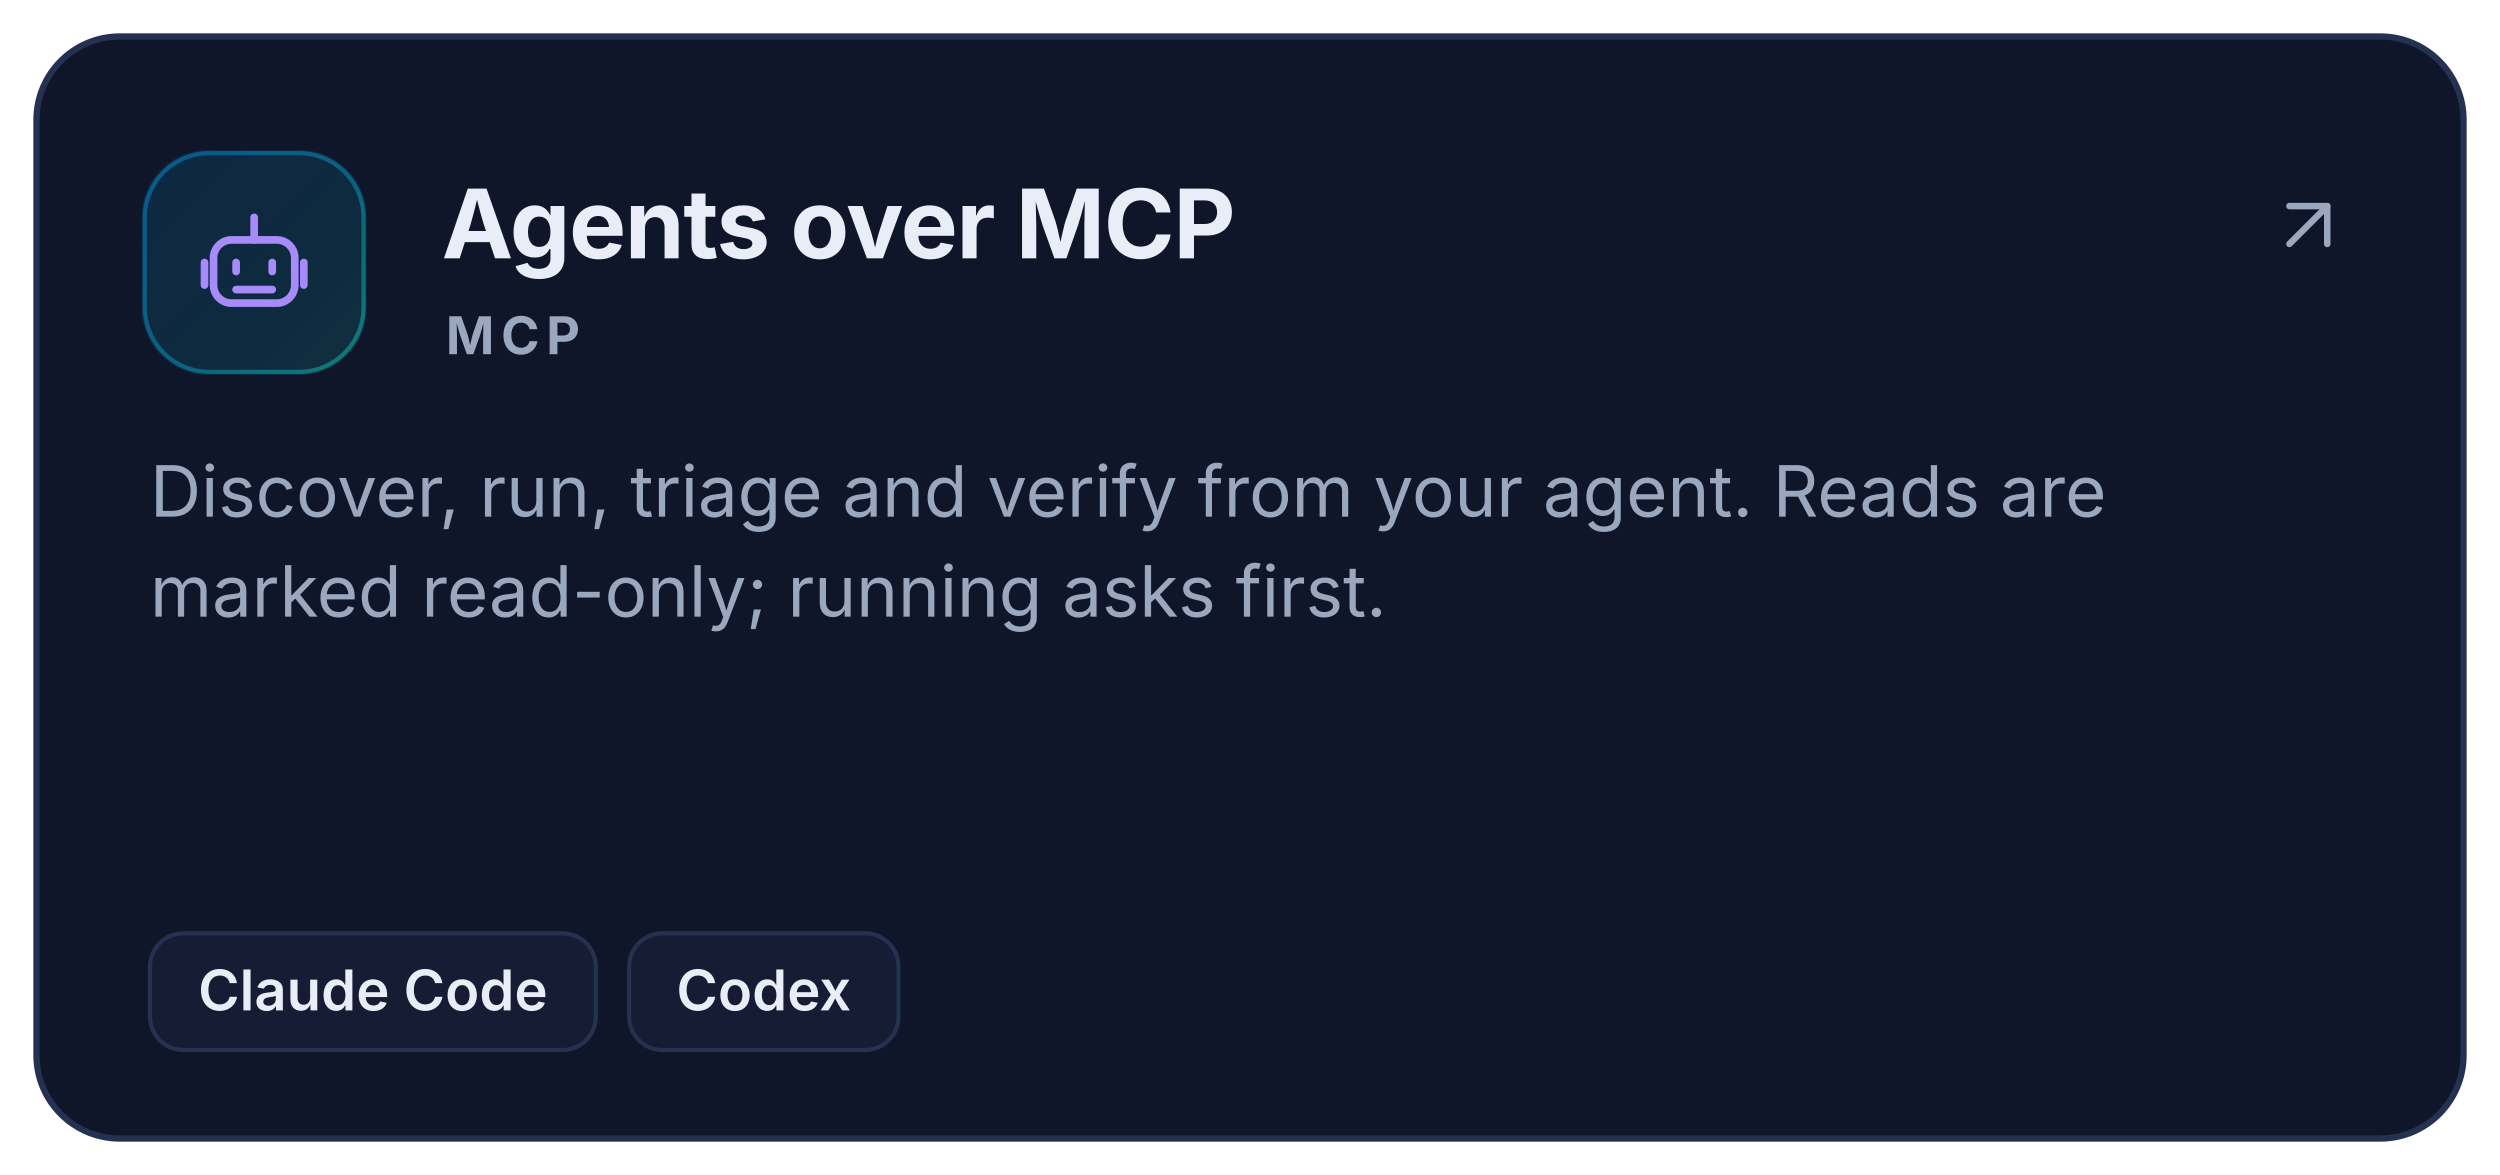
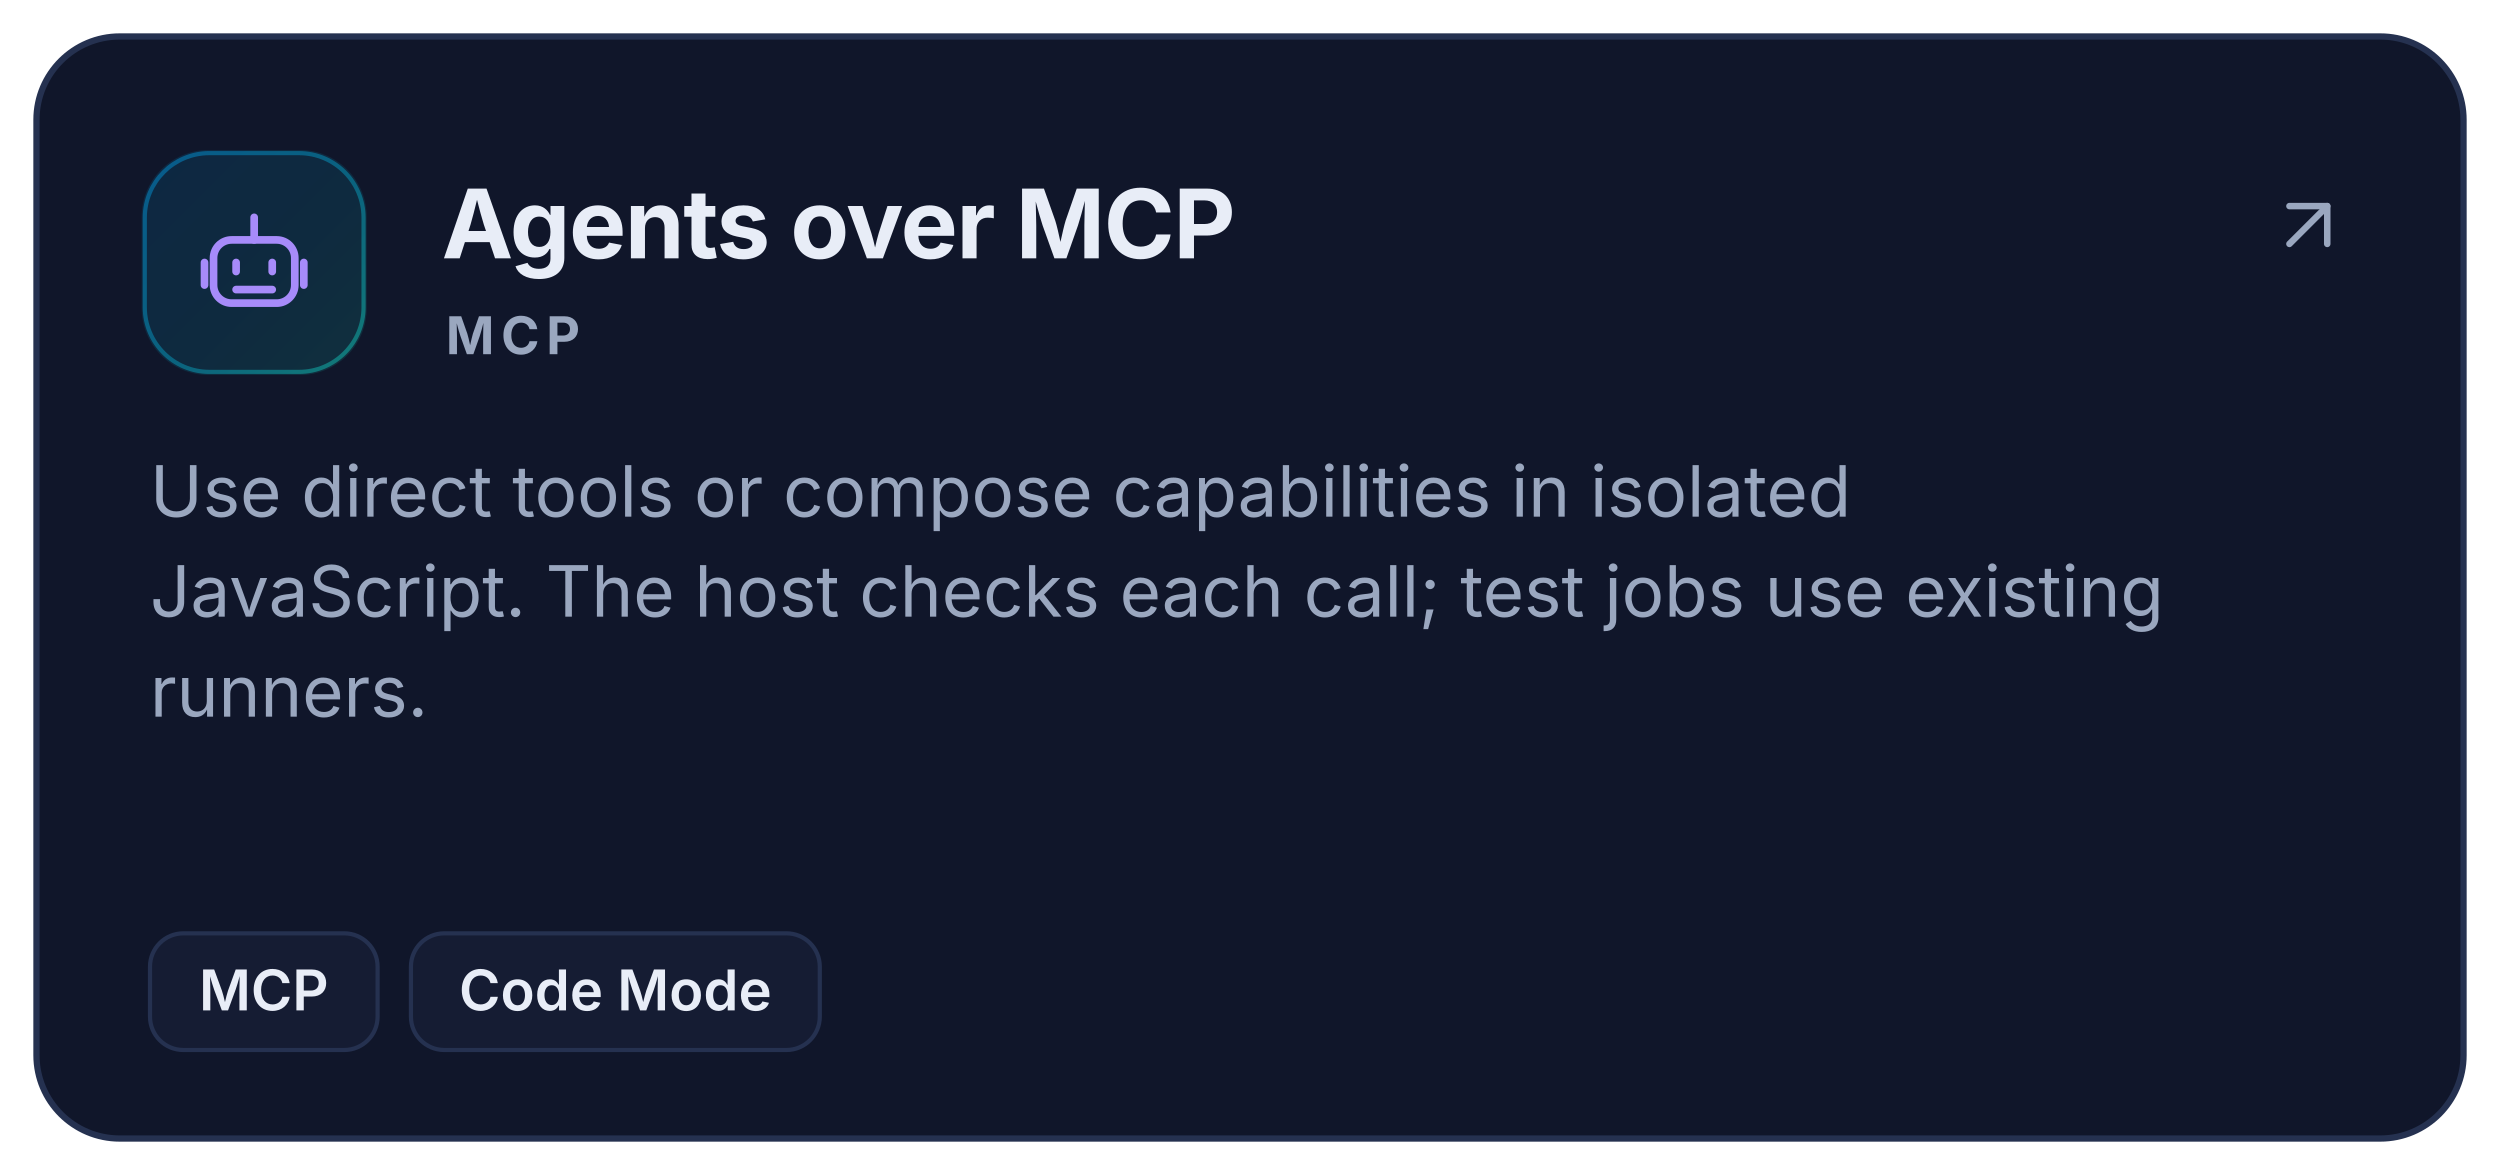
- <svg xmlns="http://www.w3.org/2000/svg" width="600" height="282" viewBox="0 0 600 282" role="img" aria-label="Agents over MCP: Discover, run, triage and verify from your agent. Reads are marked read-only; running asks first." data-readme-component="card">
+ <svg xmlns="http://www.w3.org/2000/svg" width="600" height="282" viewBox="0 0 600 282" role="img" aria-label="Agents over MCP: Use direct tools or compose capabilities in isolated JavaScript. The host checks each call; test jobs use existing runners." data-readme-component="card">
  <defs>
    <linearGradient id="kb" x2="1" y2="0">
      <stop stop-color="#0284c7" />
      <stop offset=".55" stop-color="#0891b2" />
      <stop offset="1" stop-color="#14b8a6" />
    </linearGradient>
    <linearGradient id="kbd" x2="1" y2="1">
      <stop stop-color="#0284c7" />
      <stop offset=".55" stop-color="#0891b2" />
      <stop offset="1" stop-color="#14b8a6" />
    </linearGradient>
  </defs>
  <style>text{font-family:'Segoe UI',-apple-system,BlinkMacSystemFont,'Helvetica Neue',Inter,Arial,sans-serif}.live{animation:live 2.4s ease-in-out infinite}@keyframes live{0%,100%{opacity:1}50%{opacity:.25}}@media (prefers-reduced-motion:reduce){*{animation:none!important}}</style>
  <g transform="translate(8 8)">
    <rect x=".75" y=".75" width="582.5" height="264.5" rx="20" fill="#10162a" stroke="#253150" stroke-width="1.5" />
    <path d="M28 .75h150" stroke="url(#kb)" stroke-width="3" stroke-linecap="round" />
    <rect x="26" y="28" width="54" height="54" rx="16" fill="url(#kbd)" opacity=".16" />
    <rect x="26.75" y="28.75" width="52.5" height="52.5" rx="15.5" fill="none" stroke="url(#kbd)" stroke-opacity=".55" />
    <g transform="translate(40 42) scale(1.08333)" fill="none" stroke="#a78bfa" stroke-width="1.7" stroke-linecap="round" stroke-linejoin="round">
      <rect x="3" y="7" width="18" height="14" rx="4" />
      <path d="M12 2v5M8 12v2m8-2v2m-8 4h8M1 12v5m22-5v5" />
    </g>
    <text x="98" y="54" font-size="23" font-weight="750" fill="#e8edf7" text-anchor="start" letter-spacing="-.3">Agents over MCP</text>
    <text x="99" y="77" font-size="12.5" font-weight="650" fill="#9aa7bf" text-anchor="start" letter-spacing="1.6">MCP</text>
    <g transform="rotate(-45 546 46)">
      <g transform="translate(535 35) scale(0.916667)" fill="none" stroke="#9aa7bf" stroke-width="1.7" stroke-linecap="round" stroke-linejoin="round">
        <path d="M5 12h14" />
        <path d="m12 5 7 7-7 7" />
      </g>
    </g>
-     <text x="28" y="116" font-size="17" font-weight="400" fill="#9aa7bf" text-anchor="start">Discover, run, triage and verify from your agent. Reads are</text>
-     <text x="28" y="140" font-size="17" font-weight="400" fill="#9aa7bf" text-anchor="start">marked read-only; running asks first.</text>
-     <rect x="28" y="216" width="106.998" height="28" rx="8" fill="#151c33" stroke="#253150" />
-     <text x="81.499" y="234.5" font-size="13.5" font-weight="600" fill="#e8edf7" text-anchor="middle">Claude Code</text>
-     <rect x="142.998" y="216" width="64.64" height="28" rx="8" fill="#151c33" stroke="#253150" />
-     <text x="175.318" y="234.5" font-size="13.5" font-weight="600" fill="#e8edf7" text-anchor="middle">Codex</text>
+     <text x="28" y="116" font-size="17" font-weight="400" fill="#9aa7bf" text-anchor="start">Use direct tools or compose capabilities in isolated</text>
+     <text x="28" y="140" font-size="17" font-weight="400" fill="#9aa7bf" text-anchor="start">JavaScript. The host checks each call; test jobs use existing</text>
+     <text x="28" y="164" font-size="17" font-weight="400" fill="#9aa7bf" text-anchor="start">runners.</text>
+     <rect x="28" y="216" width="54.623" height="28" rx="8" fill="#151c33" stroke="#253150" />
+     <text x="55.312" y="234.5" font-size="13.5" font-weight="600" fill="#e8edf7" text-anchor="middle">MCP</text>
+     <rect x="90.623" y="216" width="98.126" height="28" rx="8" fill="#151c33" stroke="#253150" />
+     <text x="139.686" y="234.5" font-size="13.5" font-weight="600" fill="#e8edf7" text-anchor="middle">Code Mode</text>
  </g>
</svg>
